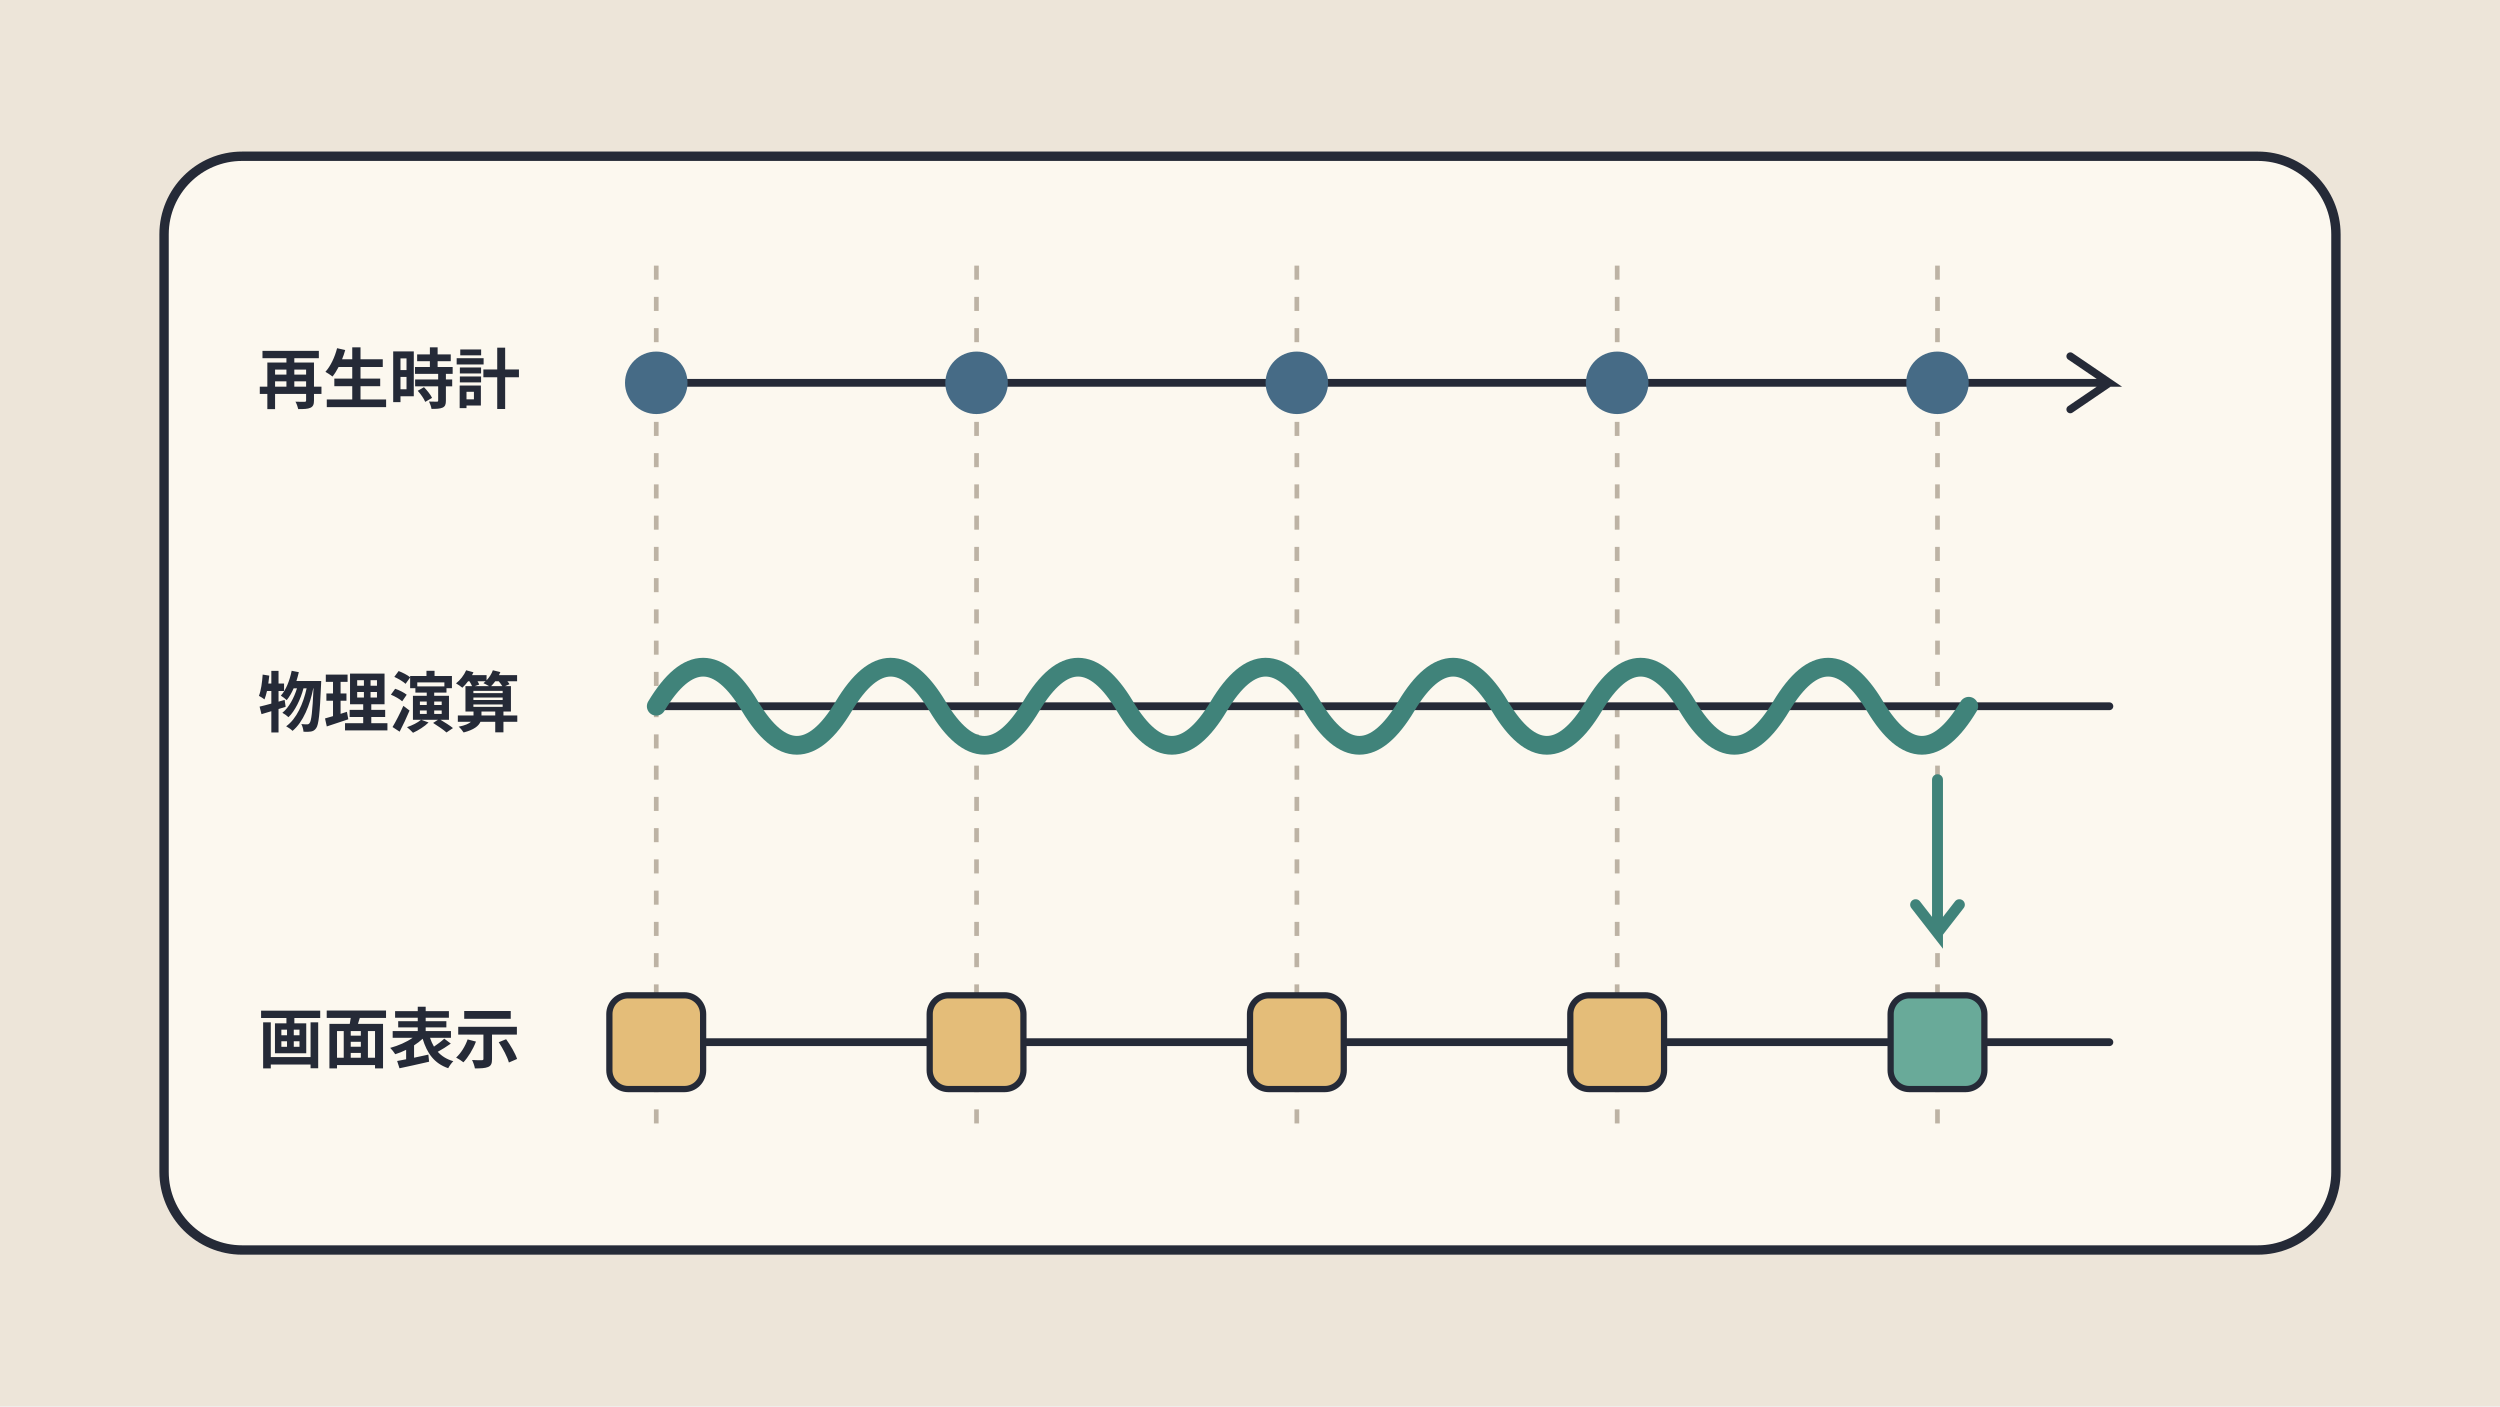
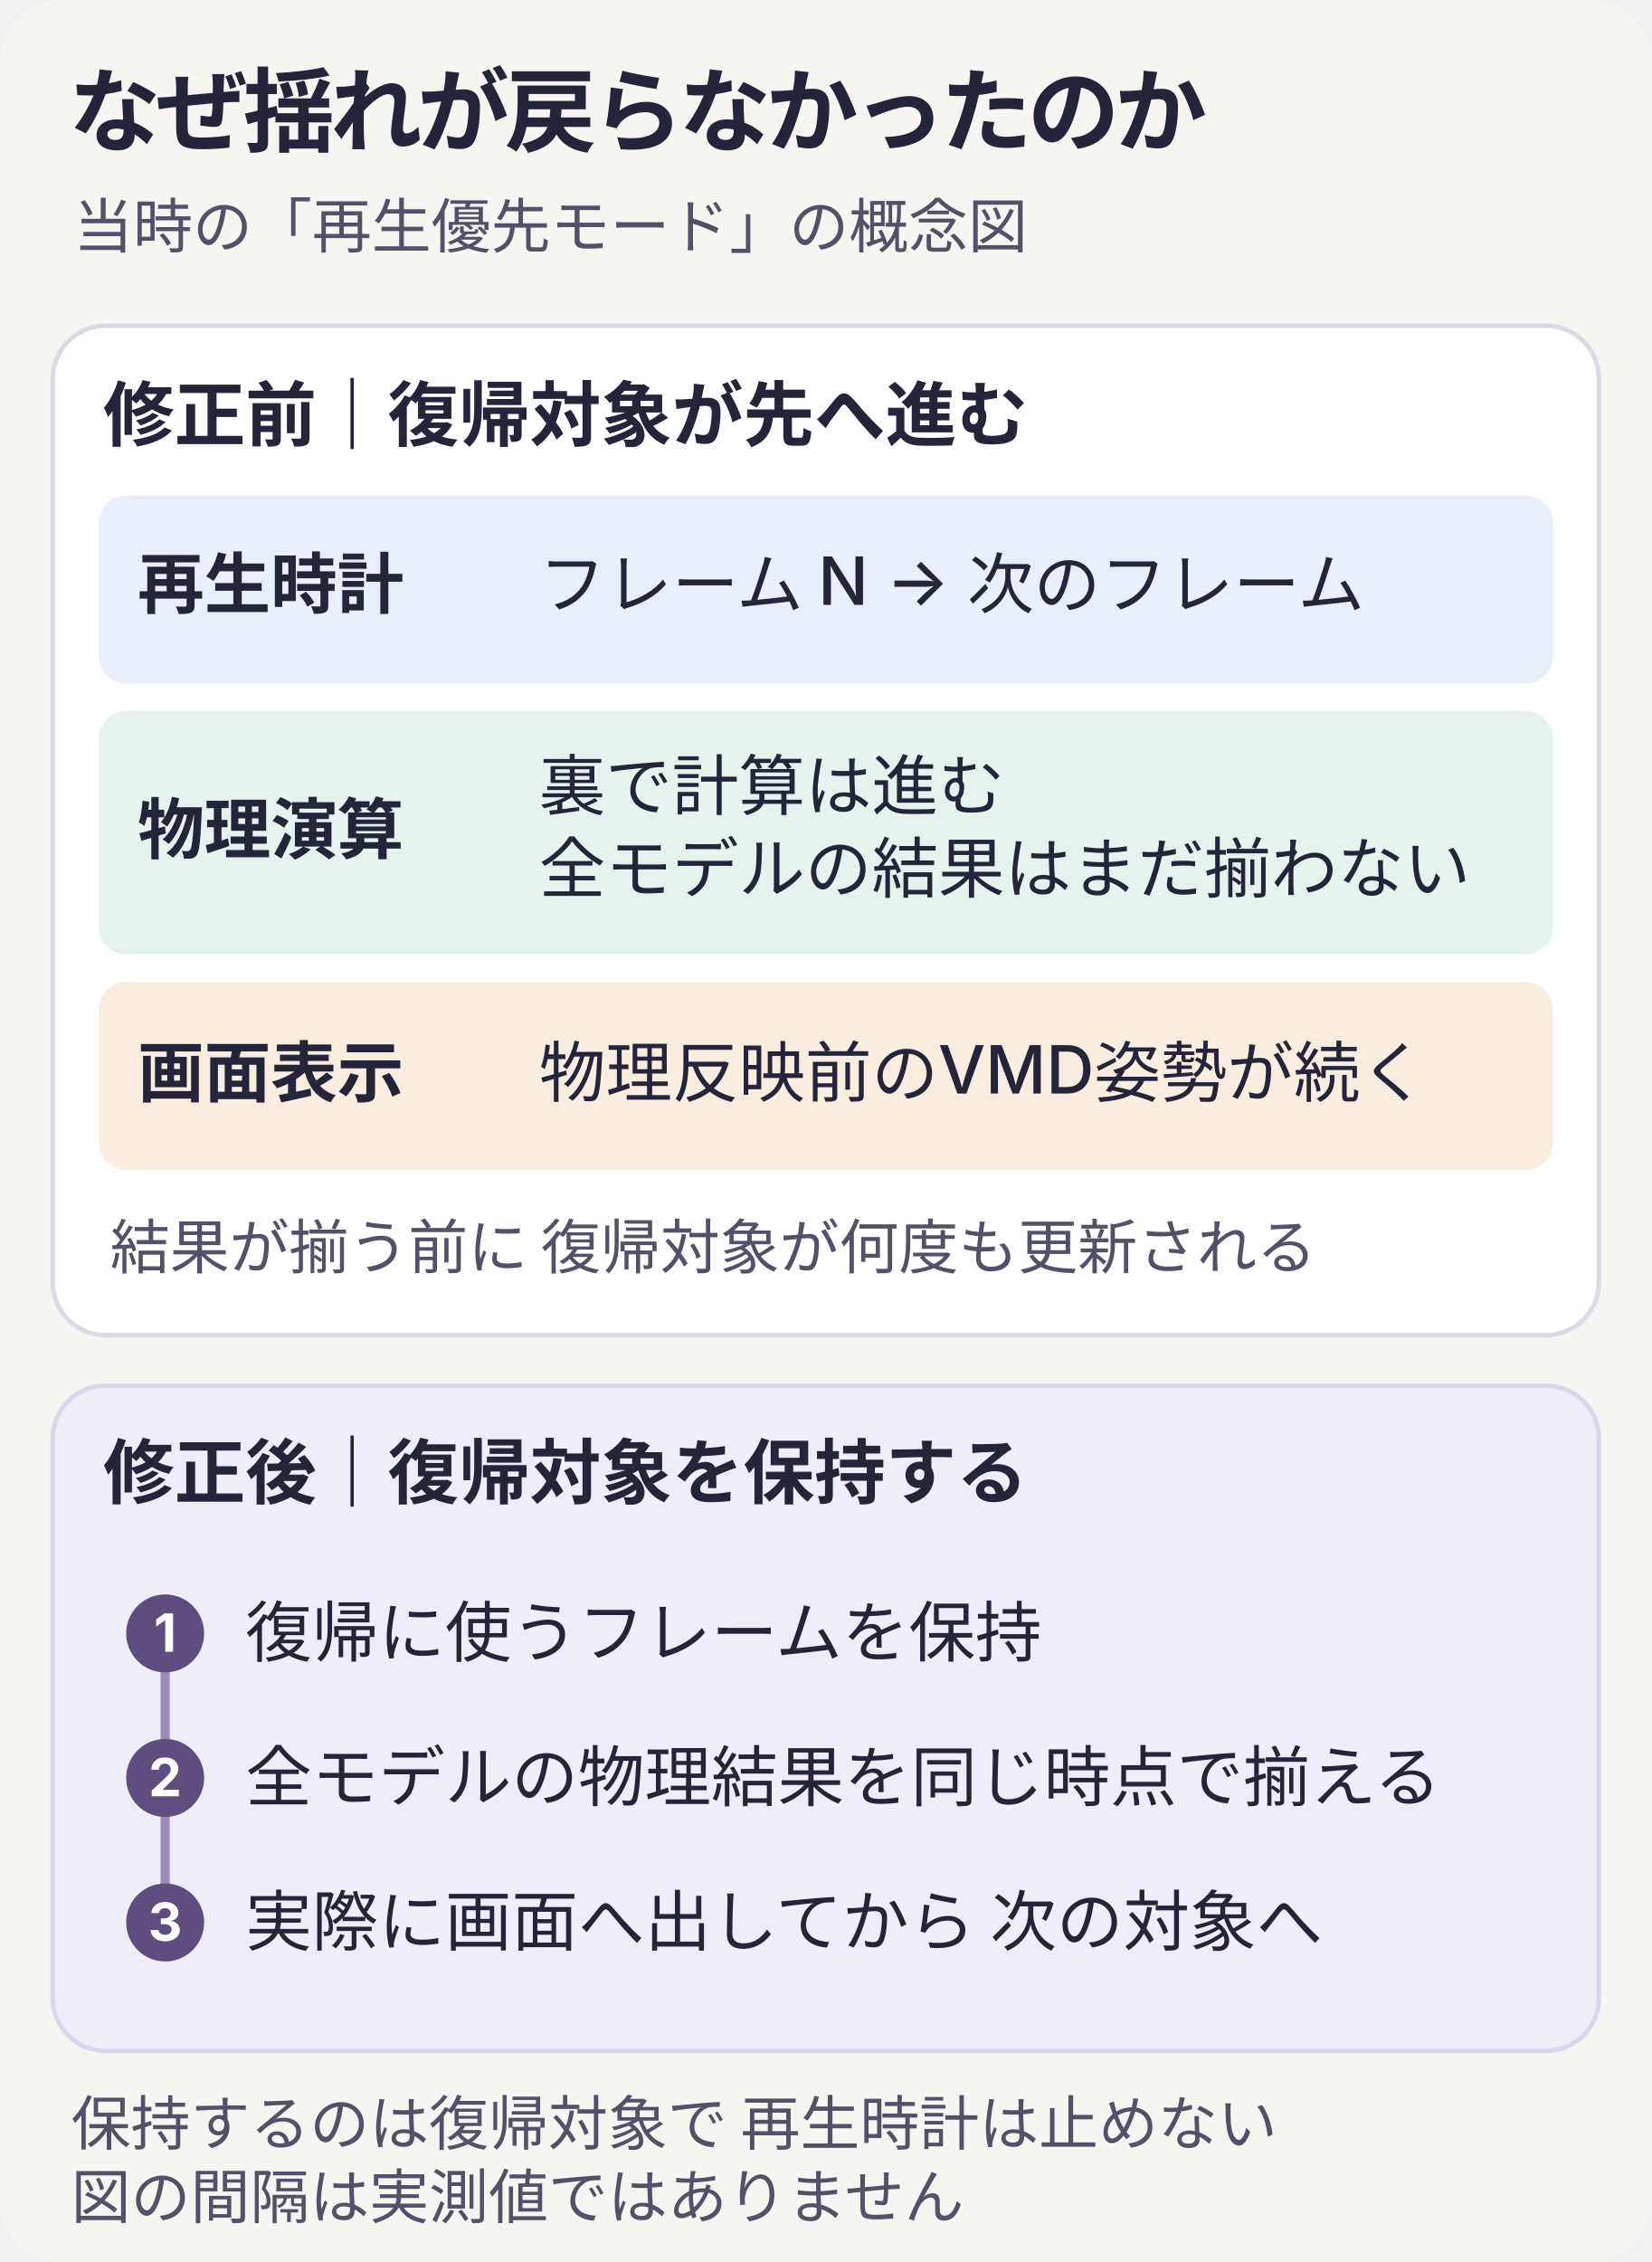
- <svg xmlns="http://www.w3.org/2000/svg" width="1600" height="900" viewBox="0 0 1600 900" role="img" aria-labelledby="title desc">
-   <rect width="1600" height="900" fill="#ede5d9" />
-   <rect x="105" y="100" width="1390" height="700" rx="50" fill="#fcf8ef" stroke="#252a37" stroke-width="6" />
-   <g fill="none" stroke="#bdb3a4" stroke-width="3" stroke-dasharray="9 11">
-     <path d="M420 170v560M625 170v560M830 170v560M1035 170v560M1240 170v560" />
+ <svg xmlns="http://www.w3.org/2000/svg" width="720" height="986" viewBox="0 0 720 986" role="img" aria-labelledby="title desc">
+   <defs>
+     <style>
+       text{font-family:system-ui,-apple-system,"Hiragino Sans","Yu Gothic",Meiryo,sans-serif;fill:#24243b}
+       .top{font-size:40px;font-weight:750;letter-spacing:-.05em}
+       .section{font-size:31px;font-weight:750}
+       .label{font-size:29px;font-weight:750}
+       .body{font-size:29px;font-weight:510}
+       .foot{font-size:26px;fill:#52516a}
+     </style>
+   </defs>
+   <rect width="720" height="986" rx="26" fill="#f7f5f1" />
+   <text class="top" x="30" y="63">なぜ揺れが戻らなかったのか</text>
+   <text class="foot" x="32" y="108">当時の「再生優先モード」の概念図</text>
+   <rect x="23" y="142" width="674" height="440" rx="23" fill="#fff" stroke="#ded9e6" stroke-width="2" />
+   <text class="section" x="45" y="192">修正前｜復帰対象が先へ進む</text>
+   <rect x="43" y="216" width="634" height="82" rx="12" fill="#e9eff9" />
+   <text class="label" x="60" y="265">再生時計</text>
+   <text class="body" x="235" y="265">フレーム N → 次のフレーム</text>
+   <rect x="43" y="310" width="634" height="106" rx="12" fill="#e6f2ed" />
+   <text class="label" x="60" y="372">物理演算</text>
+   <text class="body" x="235" y="353">裏で計算は進む</text>
+   <text class="body" x="235" y="389">全モデルの結果はまだ揃わない</text>
+   <rect x="43" y="428" width="634" height="82" rx="12" fill="#f9eddf" />
+   <text class="label" x="60" y="478">画面表示</text>
+   <text class="body" x="235" y="478">物理反映前のVMD姿勢が続く</text>
+   <text class="foot" x="48" y="553">結果が揃う前に 復帰対象が何度も更新される</text>
+   <rect x="23" y="604" width="674" height="290" rx="23" fill="#efedf8" stroke="#dcd7ed" stroke-width="2" />
+   <text class="section" x="45" y="653">修正後｜復帰対象を保持する</text>
+   <path d="M72 708v130" stroke="#9b8abb" stroke-width="4" />
+   <g fill="#5e4d7e">
+     <circle cx="72" cy="712" r="17" />
+     <circle cx="72" cy="775" r="17" />
+     <circle cx="72" cy="838" r="17" />
  </g>
-   <g font-family="Hiragino Sans,Noto Sans JP,sans-serif" font-size="42" font-weight="700" fill="#252a37">
-     <text x="165" y="258">再生時計</text>
-     <text x="165" y="465">物理演算</text>
-     <text x="165" y="680">画面表示</text>
+   <g font-size="23" font-weight="750" text-anchor="middle">
+     <text x="72" y="720" style="fill:#fff">1</text>
+     <text x="72" y="783" style="fill:#fff">2</text>
+     <text x="72" y="846" style="fill:#fff">3</text>
  </g>
-   <g stroke="#252a37" stroke-width="5" fill="none" stroke-linecap="round">
-     <path d="M420 245h930l-25-17m25 17-25 17M420 452h930M420 667h930" />
-   </g>
-   <g fill="#466b86">
-     <circle cx="420" cy="245" r="20" />
-     <circle cx="625" cy="245" r="20" />
-     <circle cx="830" cy="245" r="20" />
-     <circle cx="1035" cy="245" r="20" />
-     <circle cx="1240" cy="245" r="20" />
-   </g>
-   <path d="M420 452q30-50 60 0t60 0t60 0t60 0t60 0t60 0t60 0t60 0t60 0t60 0t60 0t60 0t60 0t60 0" fill="none" stroke="#40837a" stroke-width="12" stroke-linecap="round" />
-   <g stroke="#252a37" stroke-width="4">
-     <rect x="390" y="637" width="60" height="60" rx="12" fill="#e4bd79" />
-     <rect x="595" y="637" width="60" height="60" rx="12" fill="#e4bd79" />
-     <rect x="800" y="637" width="60" height="60" rx="12" fill="#e4bd79" />
-     <rect x="1005" y="637" width="60" height="60" rx="12" fill="#e4bd79" />
-     <rect x="1210" y="637" width="60" height="60" rx="12" fill="#69aa99" />
-   </g>
-   <path d="M1240 499v98l-14-18m14 18 14-18" fill="none" stroke="#40837a" stroke-width="7" stroke-linecap="round" />
+   <text class="body" x="107" y="722">復帰に使うフレームを保持</text>
+   <text class="body" x="107" y="785">全モデルの物理結果を同じ時点で揃える</text>
+   <text class="body" x="107" y="848">実際に画面へ出してから 次の対象へ</text>
+   <text class="foot" x="31" y="935">保持するのは復帰対象で 再生時計は止めない</text>
+   <text class="foot" x="31" y="967">図の間隔は実測値ではありません</text>
</svg>
